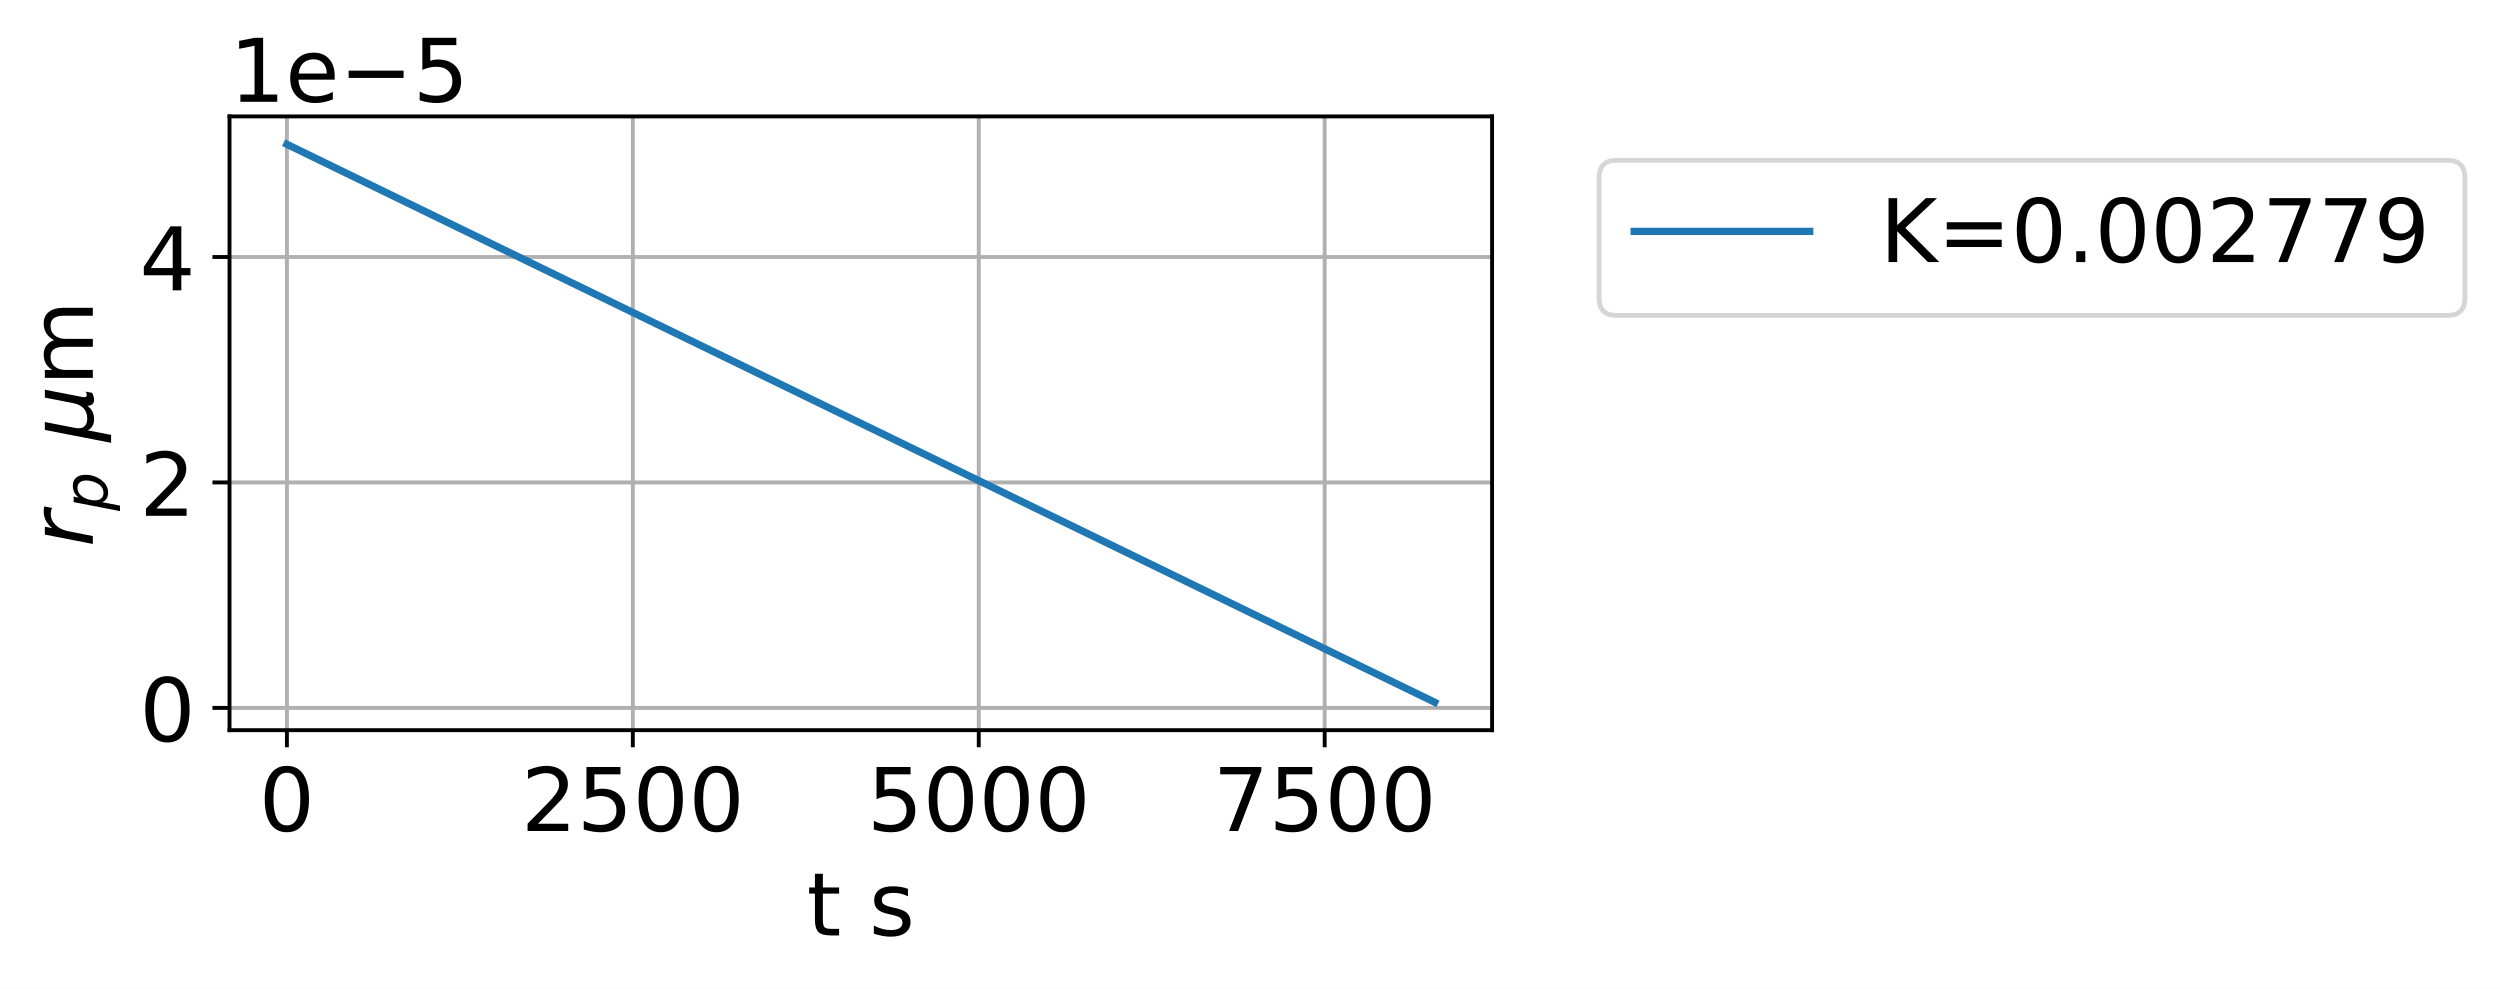
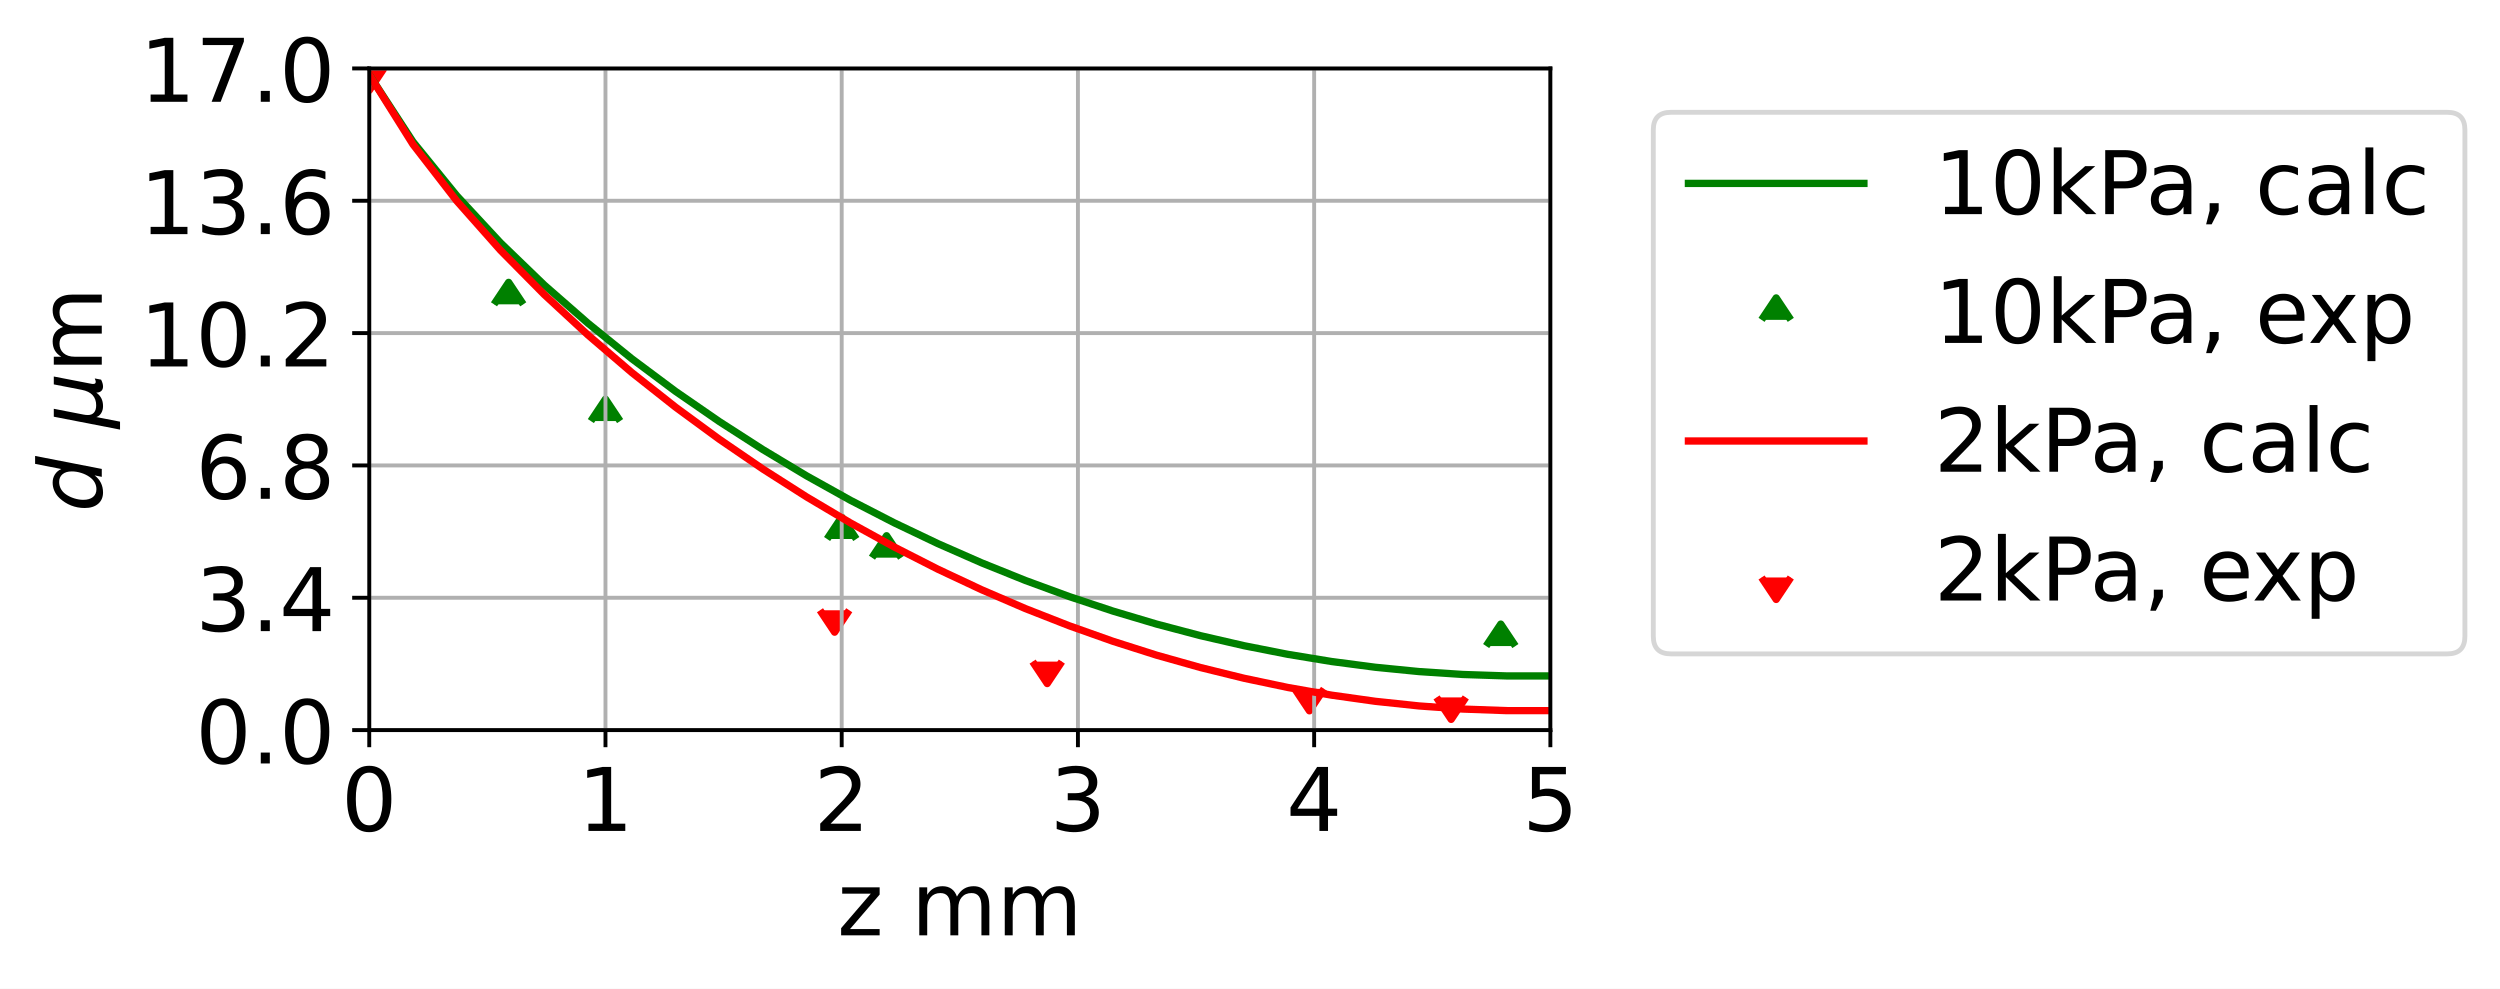
- <svg xmlns="http://www.w3.org/2000/svg" xmlns:xlink="http://www.w3.org/1999/xlink" width="512.746pt" height="202.8pt" viewBox="0 0 512.746 202.8" version="1.1">
+ <svg xmlns="http://www.w3.org/2000/svg" xmlns:xlink="http://www.w3.org/1999/xlink" width="512.79pt" height="202.8pt" viewBox="0 0 512.79 202.8" version="1.1">
  <defs>
    <style type="text/css">*{stroke-linejoin: round; stroke-linecap: butt}</style>
  </defs>
  <g id="figure_1">
    <g id="patch_1">
-       <path d="M 0 202.8  L 512.746 202.8  L 512.746 0  L 0 0  z " style="fill: #ffffff" />
+       <path d="M 0 202.8  L 512.79 202.8  L 512.79 0  L 0 0  z " style="fill: #ffffff" />
    </g>
    <g id="axes_1">
      <g id="patch_2">
-         <path d="M 47.073 149.758  L 306.023 149.758  L 306.023 23.877  L 47.073 23.877  z " style="fill: #ffffff" />
+         <path d="M 75.738 149.758  L 318.007 149.758  L 318.007 14.039  L 75.738 14.039  z " style="fill: #ffffff" />
+       </g>
+       <g id="PathCollection_1">
+         <defs>
+           <path id="macf77e25e0" d="M 3 0  L 0 -4.5  L -3 -0  " style="stroke: #008000; stroke-width: 1.5" />
+         </defs>
+         <g clip-path="url(#p6027a36c2d)">
+           <use xlink:href="#macf77e25e0" x="75.738" y="14.039" style="fill: #008000; stroke: #008000; stroke-width: 1.5" />
+           <use xlink:href="#macf77e25e0" x="104.326" y="62.419" style="fill: #008000; stroke: #008000; stroke-width: 1.5" />
+           <use xlink:href="#macf77e25e0" x="124.192" y="86.369" style="fill: #008000; stroke: #008000; stroke-width: 1.5" />
+           <use xlink:href="#macf77e25e0" x="172.646" y="110.559" style="fill: #008000; stroke: #008000; stroke-width: 1.5" />
+           <use xlink:href="#macf77e25e0" x="181.852" y="114.391" style="fill: #008000; stroke: #008000; stroke-width: 1.5" />
+           <use xlink:href="#macf77e25e0" x="307.832" y="132.514" style="fill: #008000; stroke: #008000; stroke-width: 1.5" />
+         </g>
+       </g>
+       <g id="PathCollection_2">
+         <defs>
+           <path id="m7eaa743780" d="M -3 0  L 0 4.5  L 3 0  " style="stroke: #ff0000; stroke-width: 1.5" />
+         </defs>
+         <g clip-path="url(#p6027a36c2d)">
+           <use xlink:href="#m7eaa743780" x="75.738" y="14.039" style="fill: #ff0000; stroke: #ff0000; stroke-width: 1.5" />
+           <use xlink:href="#m7eaa743780" x="171.192" y="125.169" style="fill: #ff0000; stroke: #ff0000; stroke-width: 1.5" />
+           <use xlink:href="#m7eaa743780" x="214.801" y="135.707" style="fill: #ff0000; stroke: #ff0000; stroke-width: 1.5" />
+           <use xlink:href="#m7eaa743780" x="268.584" y="141.296" style="fill: #ff0000; stroke: #ff0000; stroke-width: 1.5" />
+           <use xlink:href="#m7eaa743780" x="297.657" y="143.052" style="fill: #ff0000; stroke: #ff0000; stroke-width: 1.5" />
+         </g>
      </g>
      <g id="matplotlib.axis_1">
        <g id="xtick_1">
          <g id="line2d_1">
-             <path d="M 58.844 149.758  L 58.844 23.877  " clip-path="url(#pa98a085e98)" style="fill: none; stroke: #b0b0b0; stroke-width: 0.8; stroke-linecap: square" />
+             <path d="M 75.738 149.758  L 75.738 14.039  " clip-path="url(#p6027a36c2d)" style="fill: none; stroke: #b0b0b0; stroke-width: 0.8; stroke-linecap: square" />
          </g>
          <g id="line2d_2">
            <defs>
-               <path id="m2a4d101402" d="M 0 0  L 0 3.5  " style="stroke: #000000; stroke-width: 0.8" />
-             </defs>
-             <g>
-               <use xlink:href="#m2a4d101402" x="58.844" y="149.758" style="stroke: #000000; stroke-width: 0.8" />
+               <path id="m5f8c104854" d="M 0 0  L 0 3.5  " style="stroke: #000000; stroke-width: 0.8" />
+             </defs>
+             <g>
+               <use xlink:href="#m5f8c104854" x="75.738" y="149.758" style="stroke: #000000; stroke-width: 0.8" />
            </g>
          </g>
          <g id="text_1">
-             <g transform="translate(53.11732 170.4355) scale(0.18 -0.18)">
+             <g transform="translate(70.01188 170.4355) scale(0.18 -0.18)">
              <defs>
                <path id="DejaVuSans-30" d="M 2034 4250  Q 1547 4250 1301 3770  Q 1056 3291 1056 2328  Q 1056 1369 1301 889  Q 1547 409 2034 409  Q 2525 409 2770 889  Q 3016 1369 3016 2328  Q 3016 3291 2770 3770  Q 2525 4250 2034 4250  z M 2034 4750  Q 2819 4750 3233 4129  Q 3647 3509 3647 2328  Q 3647 1150 3233 529  Q 2819 -91 2034 -91  Q 1250 -91 836 529  Q 422 1150 422 2328  Q 422 3509 836 4129  Q 1250 4750 2034 4750  z " transform="scale(0.015625)" />
              </defs>
              <use xlink:href="#DejaVuSans-30" />
            </g>
          </g>
        </g>
        <g id="xtick_2">
          <g id="line2d_3">
-             <path d="M 129.793 149.758  L 129.793 23.877  " clip-path="url(#pa98a085e98)" style="fill: none; stroke: #b0b0b0; stroke-width: 0.8; stroke-linecap: square" />
+             <path d="M 124.192 149.758  L 124.192 14.039  " clip-path="url(#p6027a36c2d)" style="fill: none; stroke: #b0b0b0; stroke-width: 0.8; stroke-linecap: square" />
          </g>
          <g id="line2d_4">
            <g>
-               <use xlink:href="#m2a4d101402" x="129.793" y="149.758" style="stroke: #000000; stroke-width: 0.8" />
+               <use xlink:href="#m5f8c104854" x="124.192" y="149.758" style="stroke: #000000; stroke-width: 0.8" />
            </g>
          </g>
          <g id="text_2">
-             <g transform="translate(106.8876 170.4355) scale(0.18 -0.18)">
-               <defs>
-                 <path id="DejaVuSans-32" d="M 1228 531  L 3431 531  L 3431 0  L 469 0  L 469 531  Q 828 903 1448 1529  Q 2069 2156 2228 2338  Q 2531 2678 2651 2914  Q 2772 3150 2772 3378  Q 2772 3750 2511 3984  Q 2250 4219 1831 4219  Q 1534 4219 1204 4116  Q 875 4013 500 3803  L 500 4441  Q 881 4594 1212 4672  Q 1544 4750 1819 4750  Q 2544 4750 2975 4387  Q 3406 4025 3406 3419  Q 3406 3131 3298 2873  Q 3191 2616 2906 2266  Q 2828 2175 2409 1742  Q 1991 1309 1228 531  z " transform="scale(0.015625)" />
-                 <path id="DejaVuSans-35" d="M 691 4666  L 3169 4666  L 3169 4134  L 1269 4134  L 1269 2991  Q 1406 3038 1543 3061  Q 1681 3084 1819 3084  Q 2600 3084 3056 2656  Q 3513 2228 3513 1497  Q 3513 744 3044 326  Q 2575 -91 1722 -91  Q 1428 -91 1123 -41  Q 819 9 494 109  L 494 744  Q 775 591 1075 516  Q 1375 441 1709 441  Q 2250 441 2565 725  Q 2881 1009 2881 1497  Q 2881 1984 2565 2268  Q 2250 2553 1709 2553  Q 1456 2553 1204 2497  Q 953 2441 691 2322  L 691 4666  z " transform="scale(0.015625)" />
-               </defs>
-               <use xlink:href="#DejaVuSans-32" />
-               <use xlink:href="#DejaVuSans-35" x="63.623" />
-               <use xlink:href="#DejaVuSans-30" x="127.246" />
-               <use xlink:href="#DejaVuSans-30" x="190.869" />
+             <g transform="translate(118.4657 170.4355) scale(0.18 -0.18)">
+               <defs>
+                 <path id="DejaVuSans-31" d="M 794 531  L 1825 531  L 1825 4091  L 703 3866  L 703 4441  L 1819 4666  L 2450 4666  L 2450 531  L 3481 531  L 3481 0  L 794 0  L 794 531  z " transform="scale(0.015625)" />
+               </defs>
+               <use xlink:href="#DejaVuSans-31" />
            </g>
          </g>
        </g>
        <g id="xtick_3">
          <g id="line2d_5">
-             <path d="M 200.742 149.758  L 200.742 23.877  " clip-path="url(#pa98a085e98)" style="fill: none; stroke: #b0b0b0; stroke-width: 0.8; stroke-linecap: square" />
+             <path d="M 172.646 149.758  L 172.646 14.039  " clip-path="url(#p6027a36c2d)" style="fill: none; stroke: #b0b0b0; stroke-width: 0.8; stroke-linecap: square" />
          </g>
          <g id="line2d_6">
            <g>
-               <use xlink:href="#m2a4d101402" x="200.742" y="149.758" style="stroke: #000000; stroke-width: 0.8" />
+               <use xlink:href="#m5f8c104854" x="172.646" y="149.758" style="stroke: #000000; stroke-width: 0.8" />
            </g>
          </g>
          <g id="text_3">
-             <g transform="translate(177.8366 170.4355) scale(0.18 -0.18)">
-               <use xlink:href="#DejaVuSans-35" />
-               <use xlink:href="#DejaVuSans-30" x="63.623" />
-               <use xlink:href="#DejaVuSans-30" x="127.246" />
-               <use xlink:href="#DejaVuSans-30" x="190.869" />
+             <g transform="translate(166.9196 170.4355) scale(0.18 -0.18)">
+               <defs>
+                 <path id="DejaVuSans-32" d="M 1228 531  L 3431 531  L 3431 0  L 469 0  L 469 531  Q 828 903 1448 1529  Q 2069 2156 2228 2338  Q 2531 2678 2651 2914  Q 2772 3150 2772 3378  Q 2772 3750 2511 3984  Q 2250 4219 1831 4219  Q 1534 4219 1204 4116  Q 875 4013 500 3803  L 500 4441  Q 881 4594 1212 4672  Q 1544 4750 1819 4750  Q 2544 4750 2975 4387  Q 3406 4025 3406 3419  Q 3406 3131 3298 2873  Q 3191 2616 2906 2266  Q 2828 2175 2409 1742  Q 1991 1309 1228 531  z " transform="scale(0.015625)" />
+               </defs>
+               <use xlink:href="#DejaVuSans-32" />
            </g>
          </g>
        </g>
        <g id="xtick_4">
          <g id="line2d_7">
-             <path d="M 271.691 149.758  L 271.691 23.877  " clip-path="url(#pa98a085e98)" style="fill: none; stroke: #b0b0b0; stroke-width: 0.8; stroke-linecap: square" />
+             <path d="M 221.1 149.758  L 221.1 14.039  " clip-path="url(#p6027a36c2d)" style="fill: none; stroke: #b0b0b0; stroke-width: 0.8; stroke-linecap: square" />
          </g>
          <g id="line2d_8">
            <g>
-               <use xlink:href="#m2a4d101402" x="271.691" y="149.758" style="stroke: #000000; stroke-width: 0.8" />
+               <use xlink:href="#m5f8c104854" x="221.1" y="149.758" style="stroke: #000000; stroke-width: 0.8" />
            </g>
          </g>
          <g id="text_4">
-             <g transform="translate(248.7856 170.4355) scale(0.18 -0.18)">
-               <defs>
-                 <path id="DejaVuSans-37" d="M 525 4666  L 3525 4666  L 3525 4397  L 1831 0  L 1172 0  L 2766 4134  L 525 4134  L 525 4666  z " transform="scale(0.015625)" />
-               </defs>
-               <use xlink:href="#DejaVuSans-37" />
-               <use xlink:href="#DejaVuSans-35" x="63.623" />
-               <use xlink:href="#DejaVuSans-30" x="127.246" />
-               <use xlink:href="#DejaVuSans-30" x="190.869" />
-             </g>
-           </g>
-         </g>
-         <g id="text_5">
-           <g transform="translate(165.471 191.8561) scale(0.18 -0.18)">
-             <defs>
-               <path id="DejaVuSans-74" d="M 1172 4494  L 1172 3500  L 2356 3500  L 2356 3053  L 1172 3053  L 1172 1153  Q 1172 725 1289 603  Q 1406 481 1766 481  L 2356 481  L 2356 0  L 1766 0  Q 1100 0 847 248  Q 594 497 594 1153  L 594 3053  L 172 3053  L 172 3500  L 594 3500  L 594 4494  L 1172 4494  z " transform="scale(0.015625)" />
+             <g transform="translate(215.3734 170.4355) scale(0.18 -0.18)">
+               <defs>
+                 <path id="DejaVuSans-33" d="M 2597 2516  Q 3050 2419 3304 2112  Q 3559 1806 3559 1356  Q 3559 666 3084 287  Q 2609 -91 1734 -91  Q 1441 -91 1130 -33  Q 819 25 488 141  L 488 750  Q 750 597 1062 519  Q 1375 441 1716 441  Q 2309 441 2620 675  Q 2931 909 2931 1356  Q 2931 1769 2642 2001  Q 2353 2234 1838 2234  L 1294 2234  L 1294 2753  L 1863 2753  Q 2328 2753 2575 2939  Q 2822 3125 2822 3475  Q 2822 3834 2567 4026  Q 2313 4219 1838 4219  Q 1578 4219 1281 4162  Q 984 4106 628 3988  L 628 4550  Q 988 4650 1302 4700  Q 1616 4750 1894 4750  Q 2613 4750 3031 4423  Q 3450 4097 3450 3541  Q 3450 3153 3228 2886  Q 3006 2619 2597 2516  z " transform="scale(0.015625)" />
+               </defs>
+               <use xlink:href="#DejaVuSans-33" />
+             </g>
+           </g>
+         </g>
+         <g id="xtick_5">
+           <g id="line2d_9">
+             <path d="M 269.553 149.758  L 269.553 14.039  " clip-path="url(#p6027a36c2d)" style="fill: none; stroke: #b0b0b0; stroke-width: 0.8; stroke-linecap: square" />
+           </g>
+           <g id="line2d_10">
+             <g>
+               <use xlink:href="#m5f8c104854" x="269.553" y="149.758" style="stroke: #000000; stroke-width: 0.8" />
+             </g>
+           </g>
+           <g id="text_5">
+             <g transform="translate(263.8272 170.4355) scale(0.18 -0.18)">
+               <defs>
+                 <path id="DejaVuSans-34" d="M 2419 4116  L 825 1625  L 2419 1625  L 2419 4116  z M 2253 4666  L 3047 4666  L 3047 1625  L 3713 1625  L 3713 1100  L 3047 1100  L 3047 0  L 2419 0  L 2419 1100  L 313 1100  L 313 1709  L 2253 4666  z " transform="scale(0.015625)" />
+               </defs>
+               <use xlink:href="#DejaVuSans-34" />
+             </g>
+           </g>
+         </g>
+         <g id="xtick_6">
+           <g id="line2d_11">
+             <path d="M 318.007 149.758  L 318.007 14.039  " clip-path="url(#p6027a36c2d)" style="fill: none; stroke: #b0b0b0; stroke-width: 0.8; stroke-linecap: square" />
+           </g>
+           <g id="line2d_12">
+             <g>
+               <use xlink:href="#m5f8c104854" x="318.007" y="149.758" style="stroke: #000000; stroke-width: 0.8" />
+             </g>
+           </g>
+           <g id="text_6">
+             <g transform="translate(312.2811 170.4355) scale(0.18 -0.18)">
+               <defs>
+                 <path id="DejaVuSans-35" d="M 691 4666  L 3169 4666  L 3169 4134  L 1269 4134  L 1269 2991  Q 1406 3038 1543 3061  Q 1681 3084 1819 3084  Q 2600 3084 3056 2656  Q 3513 2228 3513 1497  Q 3513 744 3044 326  Q 2575 -91 1722 -91  Q 1428 -91 1123 -41  Q 819 9 494 109  L 494 744  Q 775 591 1075 516  Q 1375 441 1709 441  Q 2250 441 2565 725  Q 2881 1009 2881 1497  Q 2881 1984 2565 2268  Q 2250 2553 1709 2553  Q 1456 2553 1204 2497  Q 953 2441 691 2322  L 691 4666  z " transform="scale(0.015625)" />
+               </defs>
+               <use xlink:href="#DejaVuSans-35" />
+             </g>
+           </g>
+         </g>
+         <g id="text_7">
+           <g transform="translate(171.7557 191.8561) scale(0.18 -0.18)">
+             <defs>
+               <path id="DejaVuSans-7a" d="M 353 3500  L 3084 3500  L 3084 2975  L 922 459  L 3084 459  L 3084 0  L 275 0  L 275 525  L 2438 3041  L 353 3041  L 353 3500  z " transform="scale(0.015625)" />
              <path id="DejaVuSans-20" transform="scale(0.015625)" />
-               <path id="DejaVuSans-73" d="M 2834 3397  L 2834 2853  Q 2591 2978 2328 3040  Q 2066 3103 1784 3103  Q 1356 3103 1142 2972  Q 928 2841 928 2578  Q 928 2378 1081 2264  Q 1234 2150 1697 2047  L 1894 2003  Q 2506 1872 2764 1633  Q 3022 1394 3022 966  Q 3022 478 2636 193  Q 2250 -91 1575 -91  Q 1294 -91 989 -36  Q 684 19 347 128  L 347 722  Q 666 556 975 473  Q 1284 391 1588 391  Q 1994 391 2212 530  Q 2431 669 2431 922  Q 2431 1156 2273 1281  Q 2116 1406 1581 1522  L 1381 1569  Q 847 1681 609 1914  Q 372 2147 372 2553  Q 372 3047 722 3315  Q 1072 3584 1716 3584  Q 2034 3584 2315 3537  Q 2597 3491 2834 3397  z " transform="scale(0.015625)" />
-             </defs>
-             <use xlink:href="#DejaVuSans-74" />
-             <use xlink:href="#DejaVuSans-20" x="39.209" />
-             <use xlink:href="#DejaVuSans-73" x="70.996" />
+               <path id="DejaVuSans-6d" d="M 3328 2828  Q 3544 3216 3844 3400  Q 4144 3584 4550 3584  Q 5097 3584 5394 3201  Q 5691 2819 5691 2113  L 5691 0  L 5113 0  L 5113 2094  Q 5113 2597 4934 2840  Q 4756 3084 4391 3084  Q 3944 3084 3684 2787  Q 3425 2491 3425 1978  L 3425 0  L 2847 0  L 2847 2094  Q 2847 2600 2669 2842  Q 2491 3084 2119 3084  Q 1678 3084 1418 2786  Q 1159 2488 1159 1978  L 1159 0  L 581 0  L 581 3500  L 1159 3500  L 1159 2956  Q 1356 3278 1631 3431  Q 1906 3584 2284 3584  Q 2666 3584 2933 3390  Q 3200 3197 3328 2828  z " transform="scale(0.015625)" />
+             </defs>
+             <use xlink:href="#DejaVuSans-7a" />
+             <use xlink:href="#DejaVuSans-20" x="52.49" />
+             <use xlink:href="#DejaVuSans-6d" x="84.277" />
+             <use xlink:href="#DejaVuSans-6d" x="181.689" />
          </g>
        </g>
      </g>
      <g id="matplotlib.axis_2">
        <g id="ytick_1">
-           <g id="line2d_9">
-             <path d="M 47.073 145.192  L 306.023 145.192  " clip-path="url(#pa98a085e98)" style="fill: none; stroke: #b0b0b0; stroke-width: 0.8; stroke-linecap: square" />
-           </g>
-           <g id="line2d_10">
-             <defs>
-               <path id="mba223bad8d" d="M 0 0  L -3.5 0  " style="stroke: #000000; stroke-width: 0.8" />
-             </defs>
-             <g>
-               <use xlink:href="#mba223bad8d" x="47.073" y="145.192" style="stroke: #000000; stroke-width: 0.8" />
-             </g>
-           </g>
-           <g id="text_6">
-             <g transform="translate(28.62063 152.0308) scale(0.18 -0.18)">
+           <g id="line2d_13">
+             <path d="M 75.738 149.758  L 318.007 149.758  " clip-path="url(#p6027a36c2d)" style="fill: none; stroke: #b0b0b0; stroke-width: 0.8; stroke-linecap: square" />
+           </g>
+           <g id="line2d_14">
+             <defs>
+               <path id="m6acac07945" d="M 0 0  L -3.5 0  " style="stroke: #000000; stroke-width: 0.8" />
+             </defs>
+             <g>
+               <use xlink:href="#m6acac07945" x="75.738" y="149.758" style="stroke: #000000; stroke-width: 0.8" />
+             </g>
+           </g>
+           <g id="text_8">
+             <g transform="translate(40.1125 156.5969) scale(0.18 -0.18)">
+               <defs>
+                 <path id="DejaVuSans-2e" d="M 684 794  L 1344 794  L 1344 0  L 684 0  L 684 794  z " transform="scale(0.015625)" />
+               </defs>
              <use xlink:href="#DejaVuSans-30" />
+               <use xlink:href="#DejaVuSans-2e" x="63.623" />
+               <use xlink:href="#DejaVuSans-30" x="95.41" />
            </g>
          </g>
        </g>
        <g id="ytick_2">
-           <g id="line2d_11">
-             <path d="M 47.073 98.949  L 306.023 98.949  " clip-path="url(#pa98a085e98)" style="fill: none; stroke: #b0b0b0; stroke-width: 0.8; stroke-linecap: square" />
-           </g>
-           <g id="line2d_12">
-             <g>
-               <use xlink:href="#mba223bad8d" x="47.073" y="98.949" style="stroke: #000000; stroke-width: 0.8" />
-             </g>
-           </g>
-           <g id="text_7">
-             <g transform="translate(28.62063 105.788) scale(0.18 -0.18)">
-               <use xlink:href="#DejaVuSans-32" />
+           <g id="line2d_15">
+             <path d="M 75.738 122.614  L 318.007 122.614  " clip-path="url(#p6027a36c2d)" style="fill: none; stroke: #b0b0b0; stroke-width: 0.8; stroke-linecap: square" />
+           </g>
+           <g id="line2d_16">
+             <g>
+               <use xlink:href="#m6acac07945" x="75.738" y="122.614" style="stroke: #000000; stroke-width: 0.8" />
+             </g>
+           </g>
+           <g id="text_9">
+             <g transform="translate(40.1125 129.4529) scale(0.18 -0.18)">
+               <use xlink:href="#DejaVuSans-33" />
+               <use xlink:href="#DejaVuSans-2e" x="63.623" />
+               <use xlink:href="#DejaVuSans-34" x="95.41" />
            </g>
          </g>
        </g>
        <g id="ytick_3">
-           <g id="line2d_13">
-             <path d="M 47.073 52.707  L 306.023 52.707  " clip-path="url(#pa98a085e98)" style="fill: none; stroke: #b0b0b0; stroke-width: 0.8; stroke-linecap: square" />
-           </g>
-           <g id="line2d_14">
-             <g>
-               <use xlink:href="#mba223bad8d" x="47.073" y="52.707" style="stroke: #000000; stroke-width: 0.8" />
-             </g>
-           </g>
-           <g id="text_8">
-             <g transform="translate(28.62063 59.54523) scale(0.18 -0.18)">
-               <defs>
-                 <path id="DejaVuSans-34" d="M 2419 4116  L 825 1625  L 2419 1625  L 2419 4116  z M 2253 4666  L 3047 4666  L 3047 1625  L 3713 1625  L 3713 1100  L 3047 1100  L 3047 0  L 2419 0  L 2419 1100  L 313 1100  L 313 1709  L 2253 4666  z " transform="scale(0.015625)" />
-               </defs>
-               <use xlink:href="#DejaVuSans-34" />
-             </g>
-           </g>
-         </g>
-         <g id="text_9">
-           <g transform="translate(19.04062 112.1977) rotate(-90) scale(0.18 -0.18)">
-             <defs>
-               <path id="DejaVuSans-Oblique-72" d="M 2853 2969  Q 2766 3016 2653 3041  Q 2541 3066 2413 3066  Q 1953 3066 1609 2717  Q 1266 2369 1153 1784  L 800 0  L 225 0  L 909 3500  L 1484 3500  L 1375 2956  Q 1603 3259 1920 3421  Q 2238 3584 2597 3584  Q 2691 3584 2781 3573  Q 2872 3563 2963 3538  L 2853 2969  z " transform="scale(0.015625)" />
-               <path id="DejaVuSans-Oblique-70" d="M 3175 2156  Q 3175 2616 2975 2859  Q 2775 3103 2400 3103  Q 2144 3103 1911 2972  Q 1678 2841 1497 2591  Q 1319 2344 1212 1994  Q 1106 1644 1106 1300  Q 1106 863 1306 627  Q 1506 391 1875 391  Q 2147 391 2380 519  Q 2613 647 2778 891  Q 2956 1147 3065 1494  Q 3175 1841 3175 2156  z M 1394 2969  Q 1625 3272 1939 3428  Q 2253 3584 2638 3584  Q 3175 3584 3472 3232  Q 3769 2881 3769 2247  Q 3769 1728 3584 1258  Q 3400 788 3053 416  Q 2822 169 2531 39  Q 2241 -91 1919 -91  Q 1547 -91 1294 64  Q 1041 219 916 525  L 556 -1331  L -19 -1331  L 922 3500  L 1497 3500  L 1394 2969  z " transform="scale(0.015625)" />
+           <g id="line2d_17">
+             <path d="M 75.738 95.47  L 318.007 95.47  " clip-path="url(#p6027a36c2d)" style="fill: none; stroke: #b0b0b0; stroke-width: 0.8; stroke-linecap: square" />
+           </g>
+           <g id="line2d_18">
+             <g>
+               <use xlink:href="#m6acac07945" x="75.738" y="95.47" style="stroke: #000000; stroke-width: 0.8" />
+             </g>
+           </g>
+           <g id="text_10">
+             <g transform="translate(40.1125 102.309) scale(0.18 -0.18)">
+               <defs>
+                 <path id="DejaVuSans-36" d="M 2113 2584  Q 1688 2584 1439 2293  Q 1191 2003 1191 1497  Q 1191 994 1439 701  Q 1688 409 2113 409  Q 2538 409 2786 701  Q 3034 994 3034 1497  Q 3034 2003 2786 2293  Q 2538 2584 2113 2584  z M 3366 4563  L 3366 3988  Q 3128 4100 2886 4159  Q 2644 4219 2406 4219  Q 1781 4219 1451 3797  Q 1122 3375 1075 2522  Q 1259 2794 1537 2939  Q 1816 3084 2150 3084  Q 2853 3084 3261 2657  Q 3669 2231 3669 1497  Q 3669 778 3244 343  Q 2819 -91 2113 -91  Q 1303 -91 875 529  Q 447 1150 447 2328  Q 447 3434 972 4092  Q 1497 4750 2381 4750  Q 2619 4750 2861 4703  Q 3103 4656 3366 4563  z " transform="scale(0.015625)" />
+                 <path id="DejaVuSans-38" d="M 2034 2216  Q 1584 2216 1326 1975  Q 1069 1734 1069 1313  Q 1069 891 1326 650  Q 1584 409 2034 409  Q 2484 409 2743 651  Q 3003 894 3003 1313  Q 3003 1734 2745 1975  Q 2488 2216 2034 2216  z M 1403 2484  Q 997 2584 770 2862  Q 544 3141 544 3541  Q 544 4100 942 4425  Q 1341 4750 2034 4750  Q 2731 4750 3128 4425  Q 3525 4100 3525 3541  Q 3525 3141 3298 2862  Q 3072 2584 2669 2484  Q 3125 2378 3379 2068  Q 3634 1759 3634 1313  Q 3634 634 3220 271  Q 2806 -91 2034 -91  Q 1263 -91 848 271  Q 434 634 434 1313  Q 434 1759 690 2068  Q 947 2378 1403 2484  z M 1172 3481  Q 1172 3119 1398 2916  Q 1625 2713 2034 2713  Q 2441 2713 2670 2916  Q 2900 3119 2900 3481  Q 2900 3844 2670 4047  Q 2441 4250 2034 4250  Q 1625 4250 1398 4047  Q 1172 3844 1172 3481  z " transform="scale(0.015625)" />
+               </defs>
+               <use xlink:href="#DejaVuSans-36" />
+               <use xlink:href="#DejaVuSans-2e" x="63.623" />
+               <use xlink:href="#DejaVuSans-38" x="95.41" />
+             </g>
+           </g>
+         </g>
+         <g id="ytick_4">
+           <g id="line2d_19">
+             <path d="M 75.738 68.326  L 318.007 68.326  " clip-path="url(#p6027a36c2d)" style="fill: none; stroke: #b0b0b0; stroke-width: 0.8; stroke-linecap: square" />
+           </g>
+           <g id="line2d_20">
+             <g>
+               <use xlink:href="#m6acac07945" x="75.738" y="68.326" style="stroke: #000000; stroke-width: 0.8" />
+             </g>
+           </g>
+           <g id="text_11">
+             <g transform="translate(28.66 75.16506) scale(0.18 -0.18)">
+               <use xlink:href="#DejaVuSans-31" />
+               <use xlink:href="#DejaVuSans-30" x="63.623" />
+               <use xlink:href="#DejaVuSans-2e" x="127.246" />
+               <use xlink:href="#DejaVuSans-32" x="159.033" />
+             </g>
+           </g>
+         </g>
+         <g id="ytick_5">
+           <g id="line2d_21">
+             <path d="M 75.738 41.183  L 318.007 41.183  " clip-path="url(#p6027a36c2d)" style="fill: none; stroke: #b0b0b0; stroke-width: 0.8; stroke-linecap: square" />
+           </g>
+           <g id="line2d_22">
+             <g>
+               <use xlink:href="#m6acac07945" x="75.738" y="41.183" style="stroke: #000000; stroke-width: 0.8" />
+             </g>
+           </g>
+           <g id="text_12">
+             <g transform="translate(28.66 48.02112) scale(0.18 -0.18)">
+               <use xlink:href="#DejaVuSans-31" />
+               <use xlink:href="#DejaVuSans-33" x="63.623" />
+               <use xlink:href="#DejaVuSans-2e" x="127.246" />
+               <use xlink:href="#DejaVuSans-36" x="159.033" />
+             </g>
+           </g>
+         </g>
+         <g id="ytick_6">
+           <g id="line2d_23">
+             <path d="M 75.738 14.039  L 318.007 14.039  " clip-path="url(#p6027a36c2d)" style="fill: none; stroke: #b0b0b0; stroke-width: 0.8; stroke-linecap: square" />
+           </g>
+           <g id="line2d_24">
+             <g>
+               <use xlink:href="#m6acac07945" x="75.738" y="14.039" style="stroke: #000000; stroke-width: 0.8" />
+             </g>
+           </g>
+           <g id="text_13">
+             <g transform="translate(28.66 20.87719) scale(0.18 -0.18)">
+               <defs>
+                 <path id="DejaVuSans-37" d="M 525 4666  L 3525 4666  L 3525 4397  L 1831 0  L 1172 0  L 2766 4134  L 525 4134  L 525 4666  z " transform="scale(0.015625)" />
+               </defs>
+               <use xlink:href="#DejaVuSans-31" />
+               <use xlink:href="#DejaVuSans-37" x="63.623" />
+               <use xlink:href="#DejaVuSans-2e" x="127.246" />
+               <use xlink:href="#DejaVuSans-30" x="159.033" />
+             </g>
+           </g>
+         </g>
+         <g id="text_14">
+           <g transform="translate(20.88 105.0284) rotate(-90) scale(0.18 -0.18)">
+             <defs>
+               <path id="DejaVuSans-Oblique-64" d="M 2675 525  Q 2444 222 2128 65  Q 1813 -91 1428 -91  Q 903 -91 598 267  Q 294 625 294 1247  Q 294 1766 478 2236  Q 663 2706 1013 3078  Q 1244 3325 1534 3454  Q 1825 3584 2144 3584  Q 2481 3584 2739 3421  Q 2997 3259 3138 2956  L 3513 4863  L 4091 4863  L 3144 0  L 2566 0  L 2675 525  z M 891 1350  Q 891 897 1095 644  Q 1300 391 1663 391  Q 1931 391 2161 520  Q 2391 650 2566 903  Q 2750 1166 2856 1509  Q 2963 1853 2963 2188  Q 2963 2622 2758 2865  Q 2553 3109 2194 3109  Q 1922 3109 1687 2981  Q 1453 2853 1288 2613  Q 1106 2353 998 2009  Q 891 1666 891 1350  z " transform="scale(0.015625)" />
              <path id="DejaVuSans-Oblique-3bc" d="M -84 -1331  L 856 3500  L 1434 3500  L 1009 1322  Q 997 1256 987 1175  Q 978 1094 978 1013  Q 978 722 1161 565  Q 1344 409 1684 409  Q 2147 409 2431 671  Q 2716 934 2816 1459  L 3213 3500  L 3788 3500  L 3266 809  Q 3253 750 3248 706  Q 3244 663 3244 628  Q 3244 531 3283 486  Q 3322 441 3406 441  Q 3438 441 3492 456  Q 3547 472 3647 513  L 3559 50  Q 3422 -19 3297 -55  Q 3172 -91 3053 -91  Q 2847 -91 2730 40  Q 2613 172 2613 403  Q 2438 153 2195 31  Q 1953 -91 1625 -91  Q 1334 -91 1117 43  Q 900 178 831 397  L 494 -1331  L -84 -1331  z " transform="scale(0.015625)" />
-               <path id="DejaVuSans-6d" d="M 3328 2828  Q 3544 3216 3844 3400  Q 4144 3584 4550 3584  Q 5097 3584 5394 3201  Q 5691 2819 5691 2113  L 5691 0  L 5113 0  L 5113 2094  Q 5113 2597 4934 2840  Q 4756 3084 4391 3084  Q 3944 3084 3684 2787  Q 3425 2491 3425 1978  L 3425 0  L 2847 0  L 2847 2094  Q 2847 2600 2669 2842  Q 2491 3084 2119 3084  Q 1678 3084 1418 2786  Q 1159 2488 1159 1978  L 1159 0  L 581 0  L 581 3500  L 1159 3500  L 1159 2956  Q 1356 3278 1631 3431  Q 1906 3584 2284 3584  Q 2666 3584 2933 3390  Q 3200 3197 3328 2828  z " transform="scale(0.015625)" />
-             </defs>
-             <use xlink:href="#DejaVuSans-Oblique-72" />
-             <use xlink:href="#DejaVuSans-Oblique-70" transform="translate(41.11328 -16.40625) scale(0.7)" />
-             <use xlink:href="#DejaVuSans-20" transform="translate(88.28125 0)" />
-             <use xlink:href="#DejaVuSans-Oblique-3bc" transform="translate(120.0684 0)" />
-             <use xlink:href="#DejaVuSans-6d" transform="translate(183.6914 0)" />
-           </g>
-         </g>
-         <g id="text_10">
-           <g transform="translate(47.07312 20.87719) scale(0.18 -0.18)">
-             <defs>
-               <path id="DejaVuSans-31" d="M 794 531  L 1825 531  L 1825 4091  L 703 3866  L 703 4441  L 1819 4666  L 2450 4666  L 2450 531  L 3481 531  L 3481 0  L 794 0  L 794 531  z " transform="scale(0.015625)" />
-               <path id="DejaVuSans-65" d="M 3597 1894  L 3597 1613  L 953 1613  Q 991 1019 1311 708  Q 1631 397 2203 397  Q 2534 397 2845 478  Q 3156 559 3463 722  L 3463 178  Q 3153 47 2828 -22  Q 2503 -91 2169 -91  Q 1331 -91 842 396  Q 353 884 353 1716  Q 353 2575 817 3079  Q 1281 3584 2069 3584  Q 2775 3584 3186 3129  Q 3597 2675 3597 1894  z M 3022 2063  Q 3016 2534 2758 2815  Q 2500 3097 2075 3097  Q 1594 3097 1305 2825  Q 1016 2553 972 2059  L 3022 2063  z " transform="scale(0.015625)" />
-               <path id="DejaVuSans-2212" d="M 678 2272  L 4684 2272  L 4684 1741  L 678 1741  L 678 2272  z " transform="scale(0.015625)" />
-             </defs>
-             <use xlink:href="#DejaVuSans-31" />
-             <use xlink:href="#DejaVuSans-65" x="63.623" />
-             <use xlink:href="#DejaVuSans-2212" x="125.146" />
-             <use xlink:href="#DejaVuSans-35" x="208.936" />
-           </g>
-         </g>
-       </g>
-       <g id="line2d_15">
-         <path d="M 58.844 29.599  L 294.252 144.036  L 294.252 144.036  " clip-path="url(#pa98a085e98)" style="fill: none; stroke: #1f77b4; stroke-width: 1.5; stroke-linecap: square" />
+             </defs>
+             <use xlink:href="#DejaVuSans-Oblique-64" transform="translate(0 0.015625)" />
+             <use xlink:href="#DejaVuSans-20" transform="translate(63.47656 0.015625)" />
+             <use xlink:href="#DejaVuSans-Oblique-3bc" transform="translate(95.26367 0.015625)" />
+             <use xlink:href="#DejaVuSans-6d" transform="translate(158.8867 0.015625)" />
+           </g>
+         </g>
+       </g>
+       <g id="line2d_25">
+         <path d="M 75.738 15.32  L 84.711 29.09  L 93.684 40.134  L 102.657 49.803  L 111.63 58.458  L 120.603 66.304  L 129.576 73.566  L 138.549 80.263  L 147.522 86.453  L 156.495 92.225  L 165.467 97.615  L 174.44 102.617  L 183.413 107.236  L 192.386 111.511  L 201.359 115.452  L 210.332 119.067  L 219.305 122.361  L 228.278 125.342  L 237.251 128.015  L 246.224 130.383  L 255.197 132.449  L 264.17 134.217  L 273.143 135.69  L 282.116 136.868  L 291.089 137.753  L 300.061 138.345  L 309.034 138.642  L 318.007 138.642  " clip-path="url(#p6027a36c2d)" style="fill: none; stroke: #008000; stroke-width: 1.5; stroke-linecap: square" />
+       </g>
+       <g id="line2d_26">
+         <path d="M 75.738 15.32  L 84.711 29.621  L 93.684 41.214  L 102.657 51.337  L 111.63 60.414  L 120.603 68.718  L 129.576 76.402  L 138.549 83.499  L 147.522 90.08  L 156.495 96.219  L 165.467 101.938  L 174.44 107.257  L 183.413 112.194  L 192.386 116.762  L 201.359 120.972  L 210.332 124.834  L 219.305 128.353  L 228.278 131.537  L 237.251 134.392  L 246.224 136.92  L 255.197 139.127  L 264.17 141.016  L 273.143 142.59  L 282.116 143.852  L 291.089 144.802  L 300.061 145.439  L 309.034 145.761  L 318.007 145.761  " clip-path="url(#p6027a36c2d)" style="fill: none; stroke: #ff0000; stroke-width: 1.5; stroke-linecap: square" />
      </g>
      <g id="patch_3">
-         <path d="M 47.073 149.758  L 47.073 23.877  " style="fill: none; stroke: #000000; stroke-width: 0.8; stroke-linejoin: miter; stroke-linecap: square" />
+         <path d="M 75.738 149.758  L 75.738 14.039  " style="fill: none; stroke: #000000; stroke-width: 0.8; stroke-linejoin: miter; stroke-linecap: square" />
      </g>
      <g id="patch_4">
-         <path d="M 306.023 149.758  L 306.023 23.877  " style="fill: none; stroke: #000000; stroke-width: 0.8; stroke-linejoin: miter; stroke-linecap: square" />
+         <path d="M 318.007 149.758  L 318.007 14.039  " style="fill: none; stroke: #000000; stroke-width: 0.8; stroke-linejoin: miter; stroke-linecap: square" />
      </g>
      <g id="patch_5">
-         <path d="M 47.073 149.758  L 306.023 149.758  " style="fill: none; stroke: #000000; stroke-width: 0.8; stroke-linejoin: miter; stroke-linecap: square" />
+         <path d="M 75.738 149.758  L 318.007 149.758  " style="fill: none; stroke: #000000; stroke-width: 0.8; stroke-linejoin: miter; stroke-linecap: square" />
      </g>
      <g id="patch_6">
-         <path d="M 47.073 23.877  L 306.023 23.877  " style="fill: none; stroke: #000000; stroke-width: 0.8; stroke-linejoin: miter; stroke-linecap: square" />
+         <path d="M 75.738 14.039  L 318.007 14.039  " style="fill: none; stroke: #000000; stroke-width: 0.8; stroke-linejoin: miter; stroke-linecap: square" />
      </g>
      <g id="legend_1">
        <g id="patch_7">
-           <path d="M 331.57 64.698  L 501.946 64.698  Q 505.546 64.698 505.546 61.098  L 505.546 36.477  Q 505.546 32.877 501.946 32.877  L 331.57 32.877  Q 327.97 32.877 327.97 36.477  L 327.97 61.098  Q 327.97 64.698 331.57 64.698  z " style="fill: #ffffff; opacity: 0.8; stroke: #cccccc; stroke-linejoin: miter" />
-         </g>
-         <g id="line2d_16">
-           <path d="M 335.17 47.454  L 353.17 47.454  L 371.17 47.454  " style="fill: none; stroke: #1f77b4; stroke-width: 1.5; stroke-linecap: square" />
-         </g>
-         <g id="text_11">
-           <g transform="translate(385.5703 53.75438) scale(0.18 -0.18)">
-             <defs>
-               <path id="DejaVuSans-4b" d="M 628 4666  L 1259 4666  L 1259 2694  L 3353 4666  L 4166 4666  L 1850 2491  L 4331 0  L 3500 0  L 1259 2247  L 1259 0  L 628 0  L 628 4666  z " transform="scale(0.015625)" />
-               <path id="DejaVuSans-3d" d="M 678 2906  L 4684 2906  L 4684 2381  L 678 2381  L 678 2906  z M 678 1631  L 4684 1631  L 4684 1100  L 678 1100  L 678 1631  z " transform="scale(0.015625)" />
-               <path id="DejaVuSans-2e" d="M 684 794  L 1344 794  L 1344 0  L 684 0  L 684 794  z " transform="scale(0.015625)" />
-               <path id="DejaVuSans-39" d="M 703 97  L 703 672  Q 941 559 1184 500  Q 1428 441 1663 441  Q 2288 441 2617 861  Q 2947 1281 2994 2138  Q 2813 1869 2534 1725  Q 2256 1581 1919 1581  Q 1219 1581 811 2004  Q 403 2428 403 3163  Q 403 3881 828 4315  Q 1253 4750 1959 4750  Q 2769 4750 3195 4129  Q 3622 3509 3622 2328  Q 3622 1225 3098 567  Q 2575 -91 1691 -91  Q 1453 -91 1209 -44  Q 966 3 703 97  z M 1959 2075  Q 2384 2075 2632 2365  Q 2881 2656 2881 3163  Q 2881 3666 2632 3958  Q 2384 4250 1959 4250  Q 1534 4250 1286 3958  Q 1038 3666 1038 3163  Q 1038 2656 1286 2365  Q 1534 2075 1959 2075  z " transform="scale(0.015625)" />
-             </defs>
-             <use xlink:href="#DejaVuSans-4b" />
-             <use xlink:href="#DejaVuSans-3d" x="65.576" />
-             <use xlink:href="#DejaVuSans-30" x="149.365" />
-             <use xlink:href="#DejaVuSans-2e" x="212.988" />
-             <use xlink:href="#DejaVuSans-30" x="244.775" />
-             <use xlink:href="#DejaVuSans-30" x="308.398" />
-             <use xlink:href="#DejaVuSans-32" x="372.021" />
-             <use xlink:href="#DejaVuSans-37" x="435.645" />
-             <use xlink:href="#DejaVuSans-37" x="499.268" />
-             <use xlink:href="#DejaVuSans-39" x="562.891" />
+           <path d="M 342.721 134.121  L 501.99 134.121  Q 505.59 134.121 505.59 130.521  L 505.59 26.639  Q 505.59 23.039 501.99 23.039  L 342.721 23.039  Q 339.121 23.039 339.121 26.639  L 339.121 130.521  Q 339.121 134.121 342.721 134.121  z " style="fill: #ffffff; opacity: 0.8; stroke: #cccccc; stroke-linejoin: miter" />
+         </g>
+         <g id="line2d_27">
+           <path d="M 346.321 37.616  L 364.321 37.616  L 382.321 37.616  " style="fill: none; stroke: #008000; stroke-width: 1.5; stroke-linecap: square" />
+         </g>
+         <g id="text_15">
+           <g transform="translate(396.7208 43.91578) scale(0.18 -0.18)">
+             <defs>
+               <path id="DejaVuSans-6b" d="M 581 4863  L 1159 4863  L 1159 1991  L 2875 3500  L 3609 3500  L 1753 1863  L 3688 0  L 2938 0  L 1159 1709  L 1159 0  L 581 0  L 581 4863  z " transform="scale(0.015625)" />
+               <path id="DejaVuSans-50" d="M 1259 4147  L 1259 2394  L 2053 2394  Q 2494 2394 2734 2622  Q 2975 2850 2975 3272  Q 2975 3691 2734 3919  Q 2494 4147 2053 4147  L 1259 4147  z M 628 4666  L 2053 4666  Q 2838 4666 3239 4311  Q 3641 3956 3641 3272  Q 3641 2581 3239 2228  Q 2838 1875 2053 1875  L 1259 1875  L 1259 0  L 628 0  L 628 4666  z " transform="scale(0.015625)" />
+               <path id="DejaVuSans-61" d="M 2194 1759  Q 1497 1759 1228 1600  Q 959 1441 959 1056  Q 959 750 1161 570  Q 1363 391 1709 391  Q 2188 391 2477 730  Q 2766 1069 2766 1631  L 2766 1759  L 2194 1759  z M 3341 1997  L 3341 0  L 2766 0  L 2766 531  Q 2569 213 2275 61  Q 1981 -91 1556 -91  Q 1019 -91 701 211  Q 384 513 384 1019  Q 384 1609 779 1909  Q 1175 2209 1959 2209  L 2766 2209  L 2766 2266  Q 2766 2663 2505 2880  Q 2244 3097 1772 3097  Q 1472 3097 1187 3025  Q 903 2953 641 2809  L 641 3341  Q 956 3463 1253 3523  Q 1550 3584 1831 3584  Q 2591 3584 2966 3190  Q 3341 2797 3341 1997  z " transform="scale(0.015625)" />
+               <path id="DejaVuSans-2c" d="M 750 794  L 1409 794  L 1409 256  L 897 -744  L 494 -744  L 750 256  L 750 794  z " transform="scale(0.015625)" />
+               <path id="DejaVuSans-63" d="M 3122 3366  L 3122 2828  Q 2878 2963 2633 3030  Q 2388 3097 2138 3097  Q 1578 3097 1268 2742  Q 959 2388 959 1747  Q 959 1106 1268 751  Q 1578 397 2138 397  Q 2388 397 2633 464  Q 2878 531 3122 666  L 3122 134  Q 2881 22 2623 -34  Q 2366 -91 2075 -91  Q 1284 -91 818 406  Q 353 903 353 1747  Q 353 2603 823 3093  Q 1294 3584 2113 3584  Q 2378 3584 2631 3529  Q 2884 3475 3122 3366  z " transform="scale(0.015625)" />
+               <path id="DejaVuSans-6c" d="M 603 4863  L 1178 4863  L 1178 0  L 603 0  L 603 4863  z " transform="scale(0.015625)" />
+             </defs>
+             <use xlink:href="#DejaVuSans-31" />
+             <use xlink:href="#DejaVuSans-30" x="63.623" />
+             <use xlink:href="#DejaVuSans-6b" x="127.246" />
+             <use xlink:href="#DejaVuSans-50" x="185.156" />
+             <use xlink:href="#DejaVuSans-61" x="240.959" />
+             <use xlink:href="#DejaVuSans-2c" x="302.238" />
+             <use xlink:href="#DejaVuSans-20" x="334.025" />
+             <use xlink:href="#DejaVuSans-63" x="365.812" />
+             <use xlink:href="#DejaVuSans-61" x="420.793" />
+             <use xlink:href="#DejaVuSans-6c" x="482.072" />
+             <use xlink:href="#DejaVuSans-63" x="509.855" />
+           </g>
+         </g>
+         <g id="PathCollection_3">
+           <g>
+             <use xlink:href="#macf77e25e0" x="364.321" y="65.611" style="fill: #008000; stroke: #008000; stroke-width: 1.5" />
+           </g>
+         </g>
+         <g id="text_16">
+           <g transform="translate(396.7208 70.33641) scale(0.18 -0.18)">
+             <defs>
+               <path id="DejaVuSans-65" d="M 3597 1894  L 3597 1613  L 953 1613  Q 991 1019 1311 708  Q 1631 397 2203 397  Q 2534 397 2845 478  Q 3156 559 3463 722  L 3463 178  Q 3153 47 2828 -22  Q 2503 -91 2169 -91  Q 1331 -91 842 396  Q 353 884 353 1716  Q 353 2575 817 3079  Q 1281 3584 2069 3584  Q 2775 3584 3186 3129  Q 3597 2675 3597 1894  z M 3022 2063  Q 3016 2534 2758 2815  Q 2500 3097 2075 3097  Q 1594 3097 1305 2825  Q 1016 2553 972 2059  L 3022 2063  z " transform="scale(0.015625)" />
+               <path id="DejaVuSans-78" d="M 3513 3500  L 2247 1797  L 3578 0  L 2900 0  L 1881 1375  L 863 0  L 184 0  L 1544 1831  L 300 3500  L 978 3500  L 1906 2253  L 2834 3500  L 3513 3500  z " transform="scale(0.015625)" />
+               <path id="DejaVuSans-70" d="M 1159 525  L 1159 -1331  L 581 -1331  L 581 3500  L 1159 3500  L 1159 2969  Q 1341 3281 1617 3432  Q 1894 3584 2278 3584  Q 2916 3584 3314 3078  Q 3713 2572 3713 1747  Q 3713 922 3314 415  Q 2916 -91 2278 -91  Q 1894 -91 1617 61  Q 1341 213 1159 525  z M 3116 1747  Q 3116 2381 2855 2742  Q 2594 3103 2138 3103  Q 1681 3103 1420 2742  Q 1159 2381 1159 1747  Q 1159 1113 1420 752  Q 1681 391 2138 391  Q 2594 391 2855 752  Q 3116 1113 3116 1747  z " transform="scale(0.015625)" />
+             </defs>
+             <use xlink:href="#DejaVuSans-31" />
+             <use xlink:href="#DejaVuSans-30" x="63.623" />
+             <use xlink:href="#DejaVuSans-6b" x="127.246" />
+             <use xlink:href="#DejaVuSans-50" x="185.156" />
+             <use xlink:href="#DejaVuSans-61" x="240.959" />
+             <use xlink:href="#DejaVuSans-2c" x="302.238" />
+             <use xlink:href="#DejaVuSans-20" x="334.025" />
+             <use xlink:href="#DejaVuSans-65" x="365.812" />
+             <use xlink:href="#DejaVuSans-78" x="425.586" />
+             <use xlink:href="#DejaVuSans-70" x="484.766" />
+           </g>
+         </g>
+         <g id="line2d_28">
+           <path d="M 346.321 90.457  L 364.321 90.457  L 382.321 90.457  " style="fill: none; stroke: #ff0000; stroke-width: 1.5; stroke-linecap: square" />
+         </g>
+         <g id="text_17">
+           <g transform="translate(396.7208 96.75703) scale(0.18 -0.18)">
+             <use xlink:href="#DejaVuSans-32" />
+             <use xlink:href="#DejaVuSans-6b" x="63.623" />
+             <use xlink:href="#DejaVuSans-50" x="121.533" />
+             <use xlink:href="#DejaVuSans-61" x="177.336" />
+             <use xlink:href="#DejaVuSans-2c" x="238.615" />
+             <use xlink:href="#DejaVuSans-20" x="270.402" />
+             <use xlink:href="#DejaVuSans-63" x="302.189" />
+             <use xlink:href="#DejaVuSans-61" x="357.17" />
+             <use xlink:href="#DejaVuSans-6c" x="418.449" />
+             <use xlink:href="#DejaVuSans-63" x="446.232" />
+           </g>
+         </g>
+         <g id="PathCollection_4">
+           <g>
+             <use xlink:href="#m7eaa743780" x="364.321" y="118.453" style="fill: #ff0000; stroke: #ff0000; stroke-width: 1.5" />
+           </g>
+         </g>
+         <g id="text_18">
+           <g transform="translate(396.7208 123.1777) scale(0.18 -0.18)">
+             <use xlink:href="#DejaVuSans-32" />
+             <use xlink:href="#DejaVuSans-6b" x="63.623" />
+             <use xlink:href="#DejaVuSans-50" x="121.533" />
+             <use xlink:href="#DejaVuSans-61" x="177.336" />
+             <use xlink:href="#DejaVuSans-2c" x="238.615" />
+             <use xlink:href="#DejaVuSans-20" x="270.402" />
+             <use xlink:href="#DejaVuSans-65" x="302.189" />
+             <use xlink:href="#DejaVuSans-78" x="361.963" />
+             <use xlink:href="#DejaVuSans-70" x="421.143" />
          </g>
        </g>
      </g>
    </g>
  </g>
  <defs>
-     <clipPath id="pa98a085e98">
-       <rect x="47.073" y="23.877" width="258.95" height="125.881" />
+     <clipPath id="p6027a36c2d">
+       <rect x="75.738" y="14.039" width="242.269" height="135.72" />
    </clipPath>
  </defs>
</svg>
